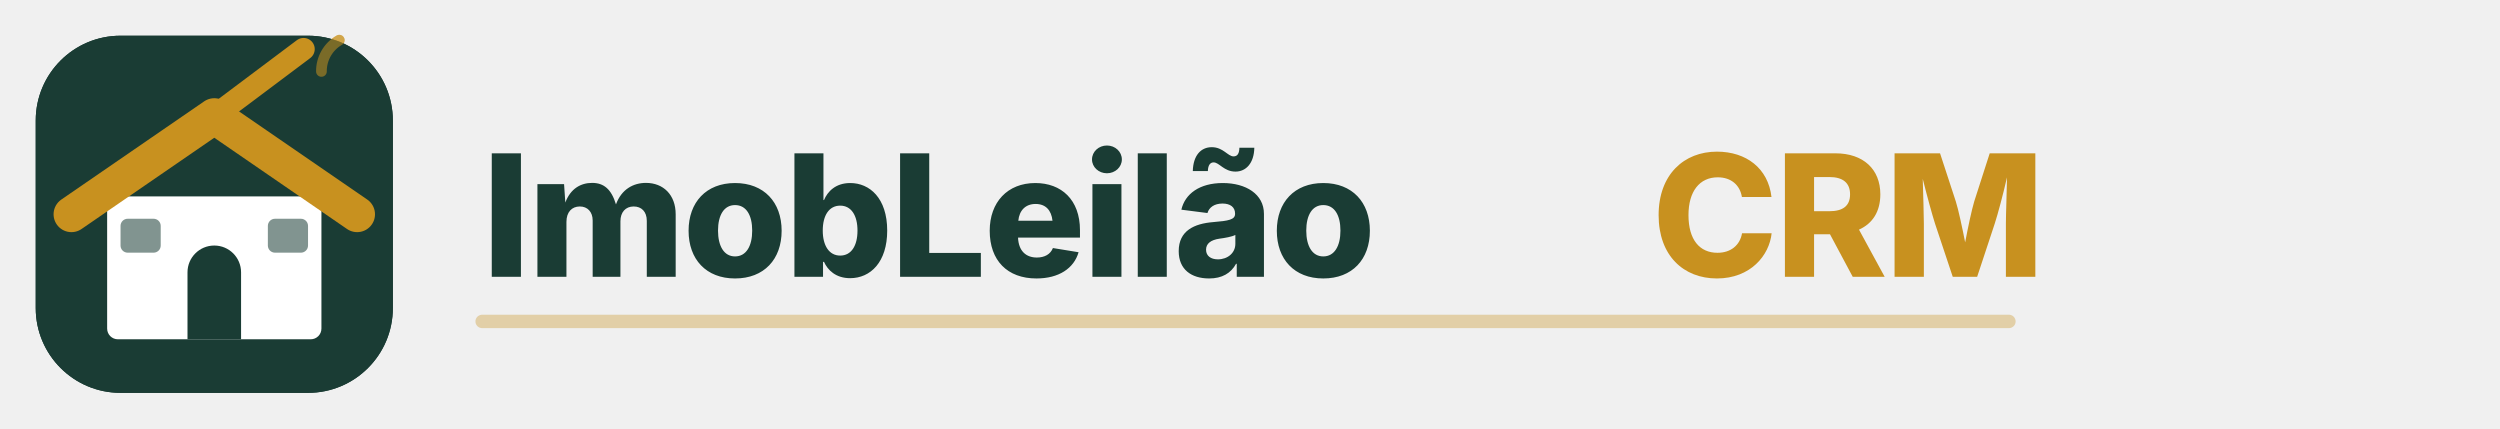
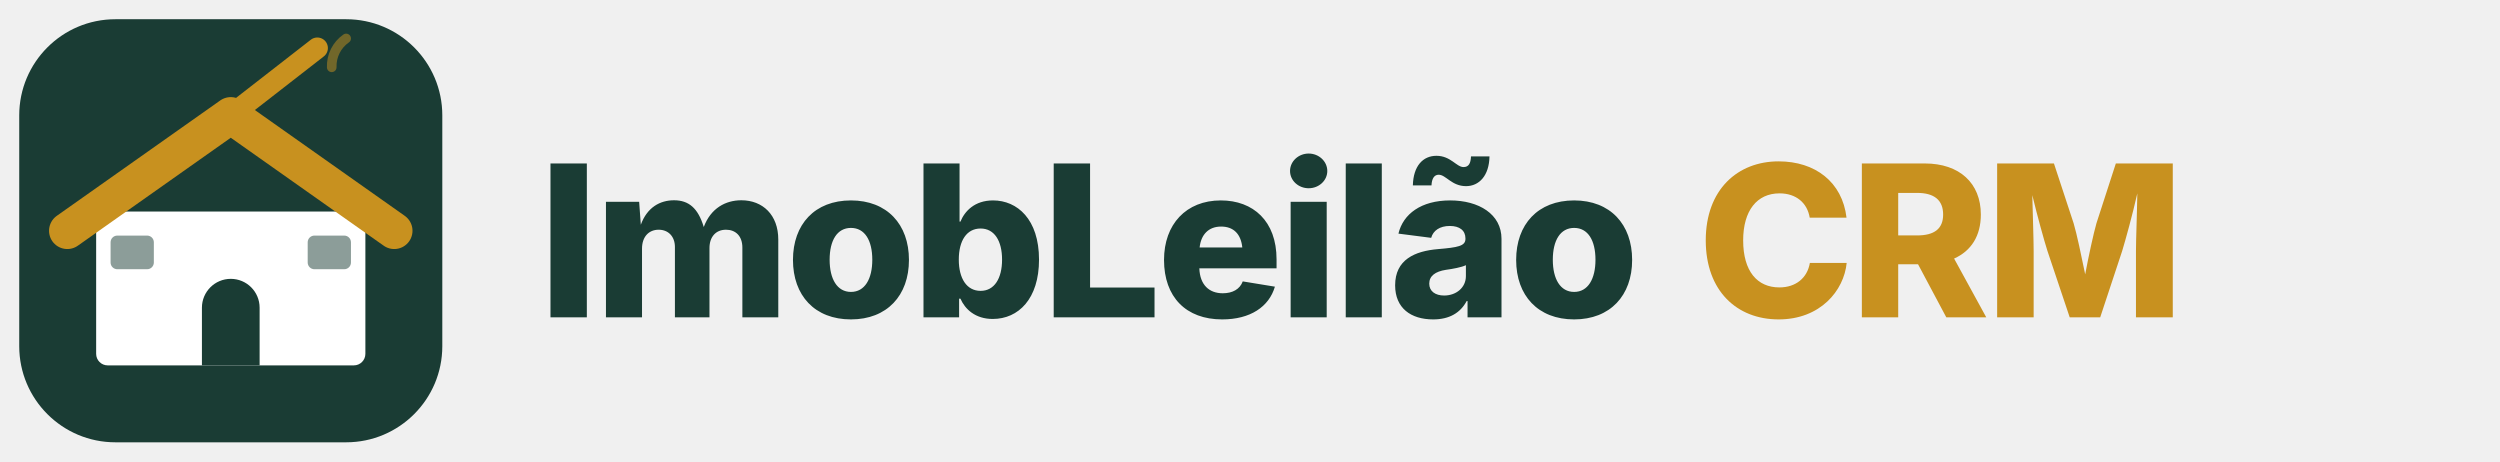
- <svg xmlns="http://www.w3.org/2000/svg" viewBox="0 0 280 48" role="img" aria-label="ImobLeilão CRM">
-   <defs>
-     <style>
-       .wm { font-family: system-ui, -apple-system, 'Segoe UI', sans-serif; font-weight: 800; font-size: 19px; letter-spacing: -0.3px; }
-     </style>
-   </defs>
+ <svg xmlns="http://www.w3.org/2000/svg" viewBox="0 0 260 48" role="img" aria-label="ImobLeilão CRM">
  <g id="icon">
-     <rect x="4" y="4" width="40" height="40" rx="9.5" fill="#1a3c34" />
-     <rect x="12" y="22" width="24" height="16" rx="1.2" fill="#fff" />
-     <path d="M8 24L24 13L40 24" fill="none" stroke="#c8911f" stroke-width="4" stroke-linecap="round" stroke-linejoin="round" />
-     <line x1="24" y1="13" x2="34" y2="5.5" stroke="#c8911f" stroke-width="2.5" stroke-linecap="round" />
-     <path d="M36 8a4 4 0 0 1 2-3.5" fill="none" stroke="#c8911f" stroke-width="1.2" stroke-linecap="round" opacity="0.55" />
-     <path d="M21 38v-7.5a3 3 0 0 1 6 0V38" fill="#1a3c34" />
-     <rect x="13.5" y="24.5" width="4.5" height="3.8" rx="0.8" fill="#1a3c34" opacity="0.55" />
-     <rect x="30" y="24.5" width="4.5" height="3.8" rx="0.8" fill="#1a3c34" opacity="0.55" />
+     <rect x="2" y="2" width="44" height="44" rx="10" fill="#1a3c34" />
+     <rect x="10" y="22" width="28" height="16" rx="1.2" fill="#fff" />
+     <path d="M7 24L24 12L41 24" fill="none" stroke="#c8911f" stroke-width="3.8" stroke-linecap="round" stroke-linejoin="round" />
+     <line x1="24" y1="12" x2="33" y2="5" stroke="#c8911f" stroke-width="2.2" stroke-linecap="round" />
+     <path d="M34.5 7a3.5 3.5 0 0 1 1.5-3" fill="none" stroke="#c8911f" stroke-width="1" stroke-linecap="round" opacity="0.5" />
+     <path d="M21 38v-6a3 3 0 0 1 6 0v6" fill="#1a3c34" />
+     <rect x="11.5" y="24.5" width="4.5" height="3.5" rx="0.7" fill="#1a3c34" opacity="0.5" />
+     <rect x="32" y="24.5" width="4.5" height="3.5" rx="0.7" fill="#1a3c34" opacity="0.5" />
  </g>
-   <g id="lockup">
-     <use href="#icon" />
-     <text x="54" y="31" class="wm" fill="#1a3c34">ImobLeilão</text>
-     <text x="185" y="31" class="wm" fill="#c8911f">CRM</text>
-     <line x1="54" y1="36" x2="225" y2="36" stroke="#c8911f" stroke-width="1.5" stroke-linecap="round" opacity="0.35" />
-   </g>
+   <text x="56" y="33" font-family="system-ui,-apple-system,sans-serif" font-weight="800" font-size="22" letter-spacing="-0.5" fill="#1a3c34">ImobLeilão<tspan dx="6" fill="#c8911f">CRM</tspan>
+   </text>
</svg>
